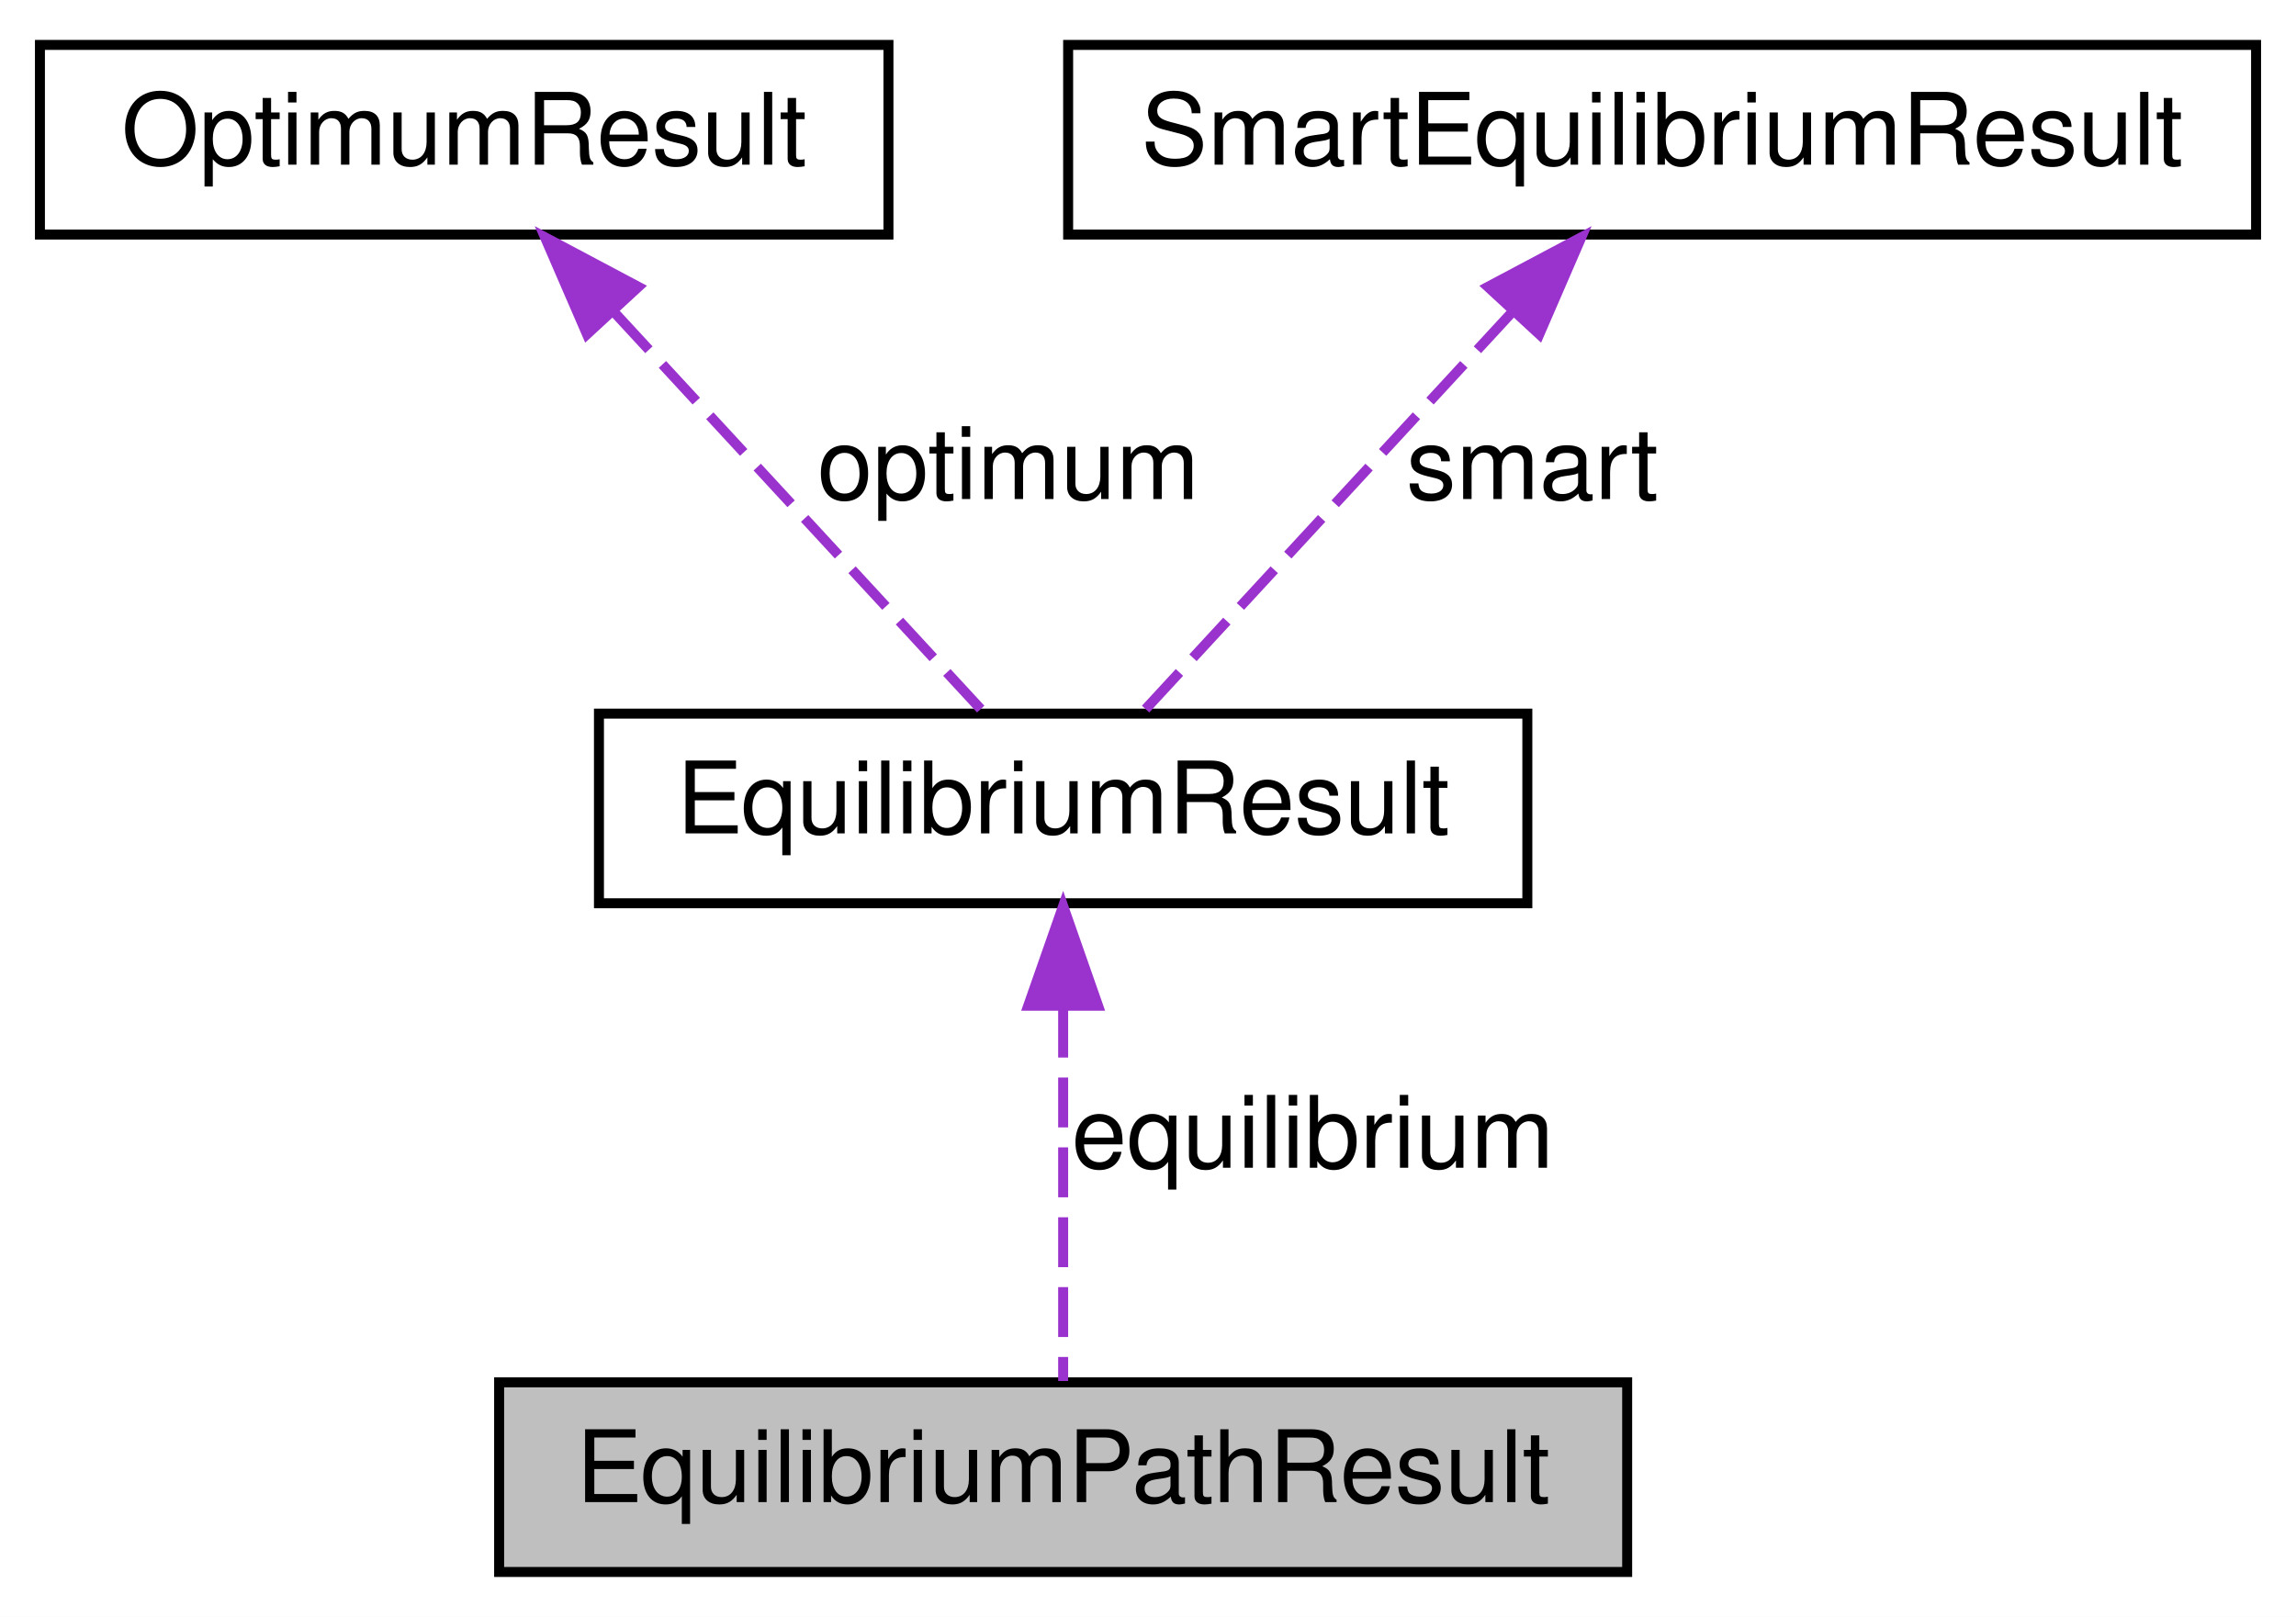
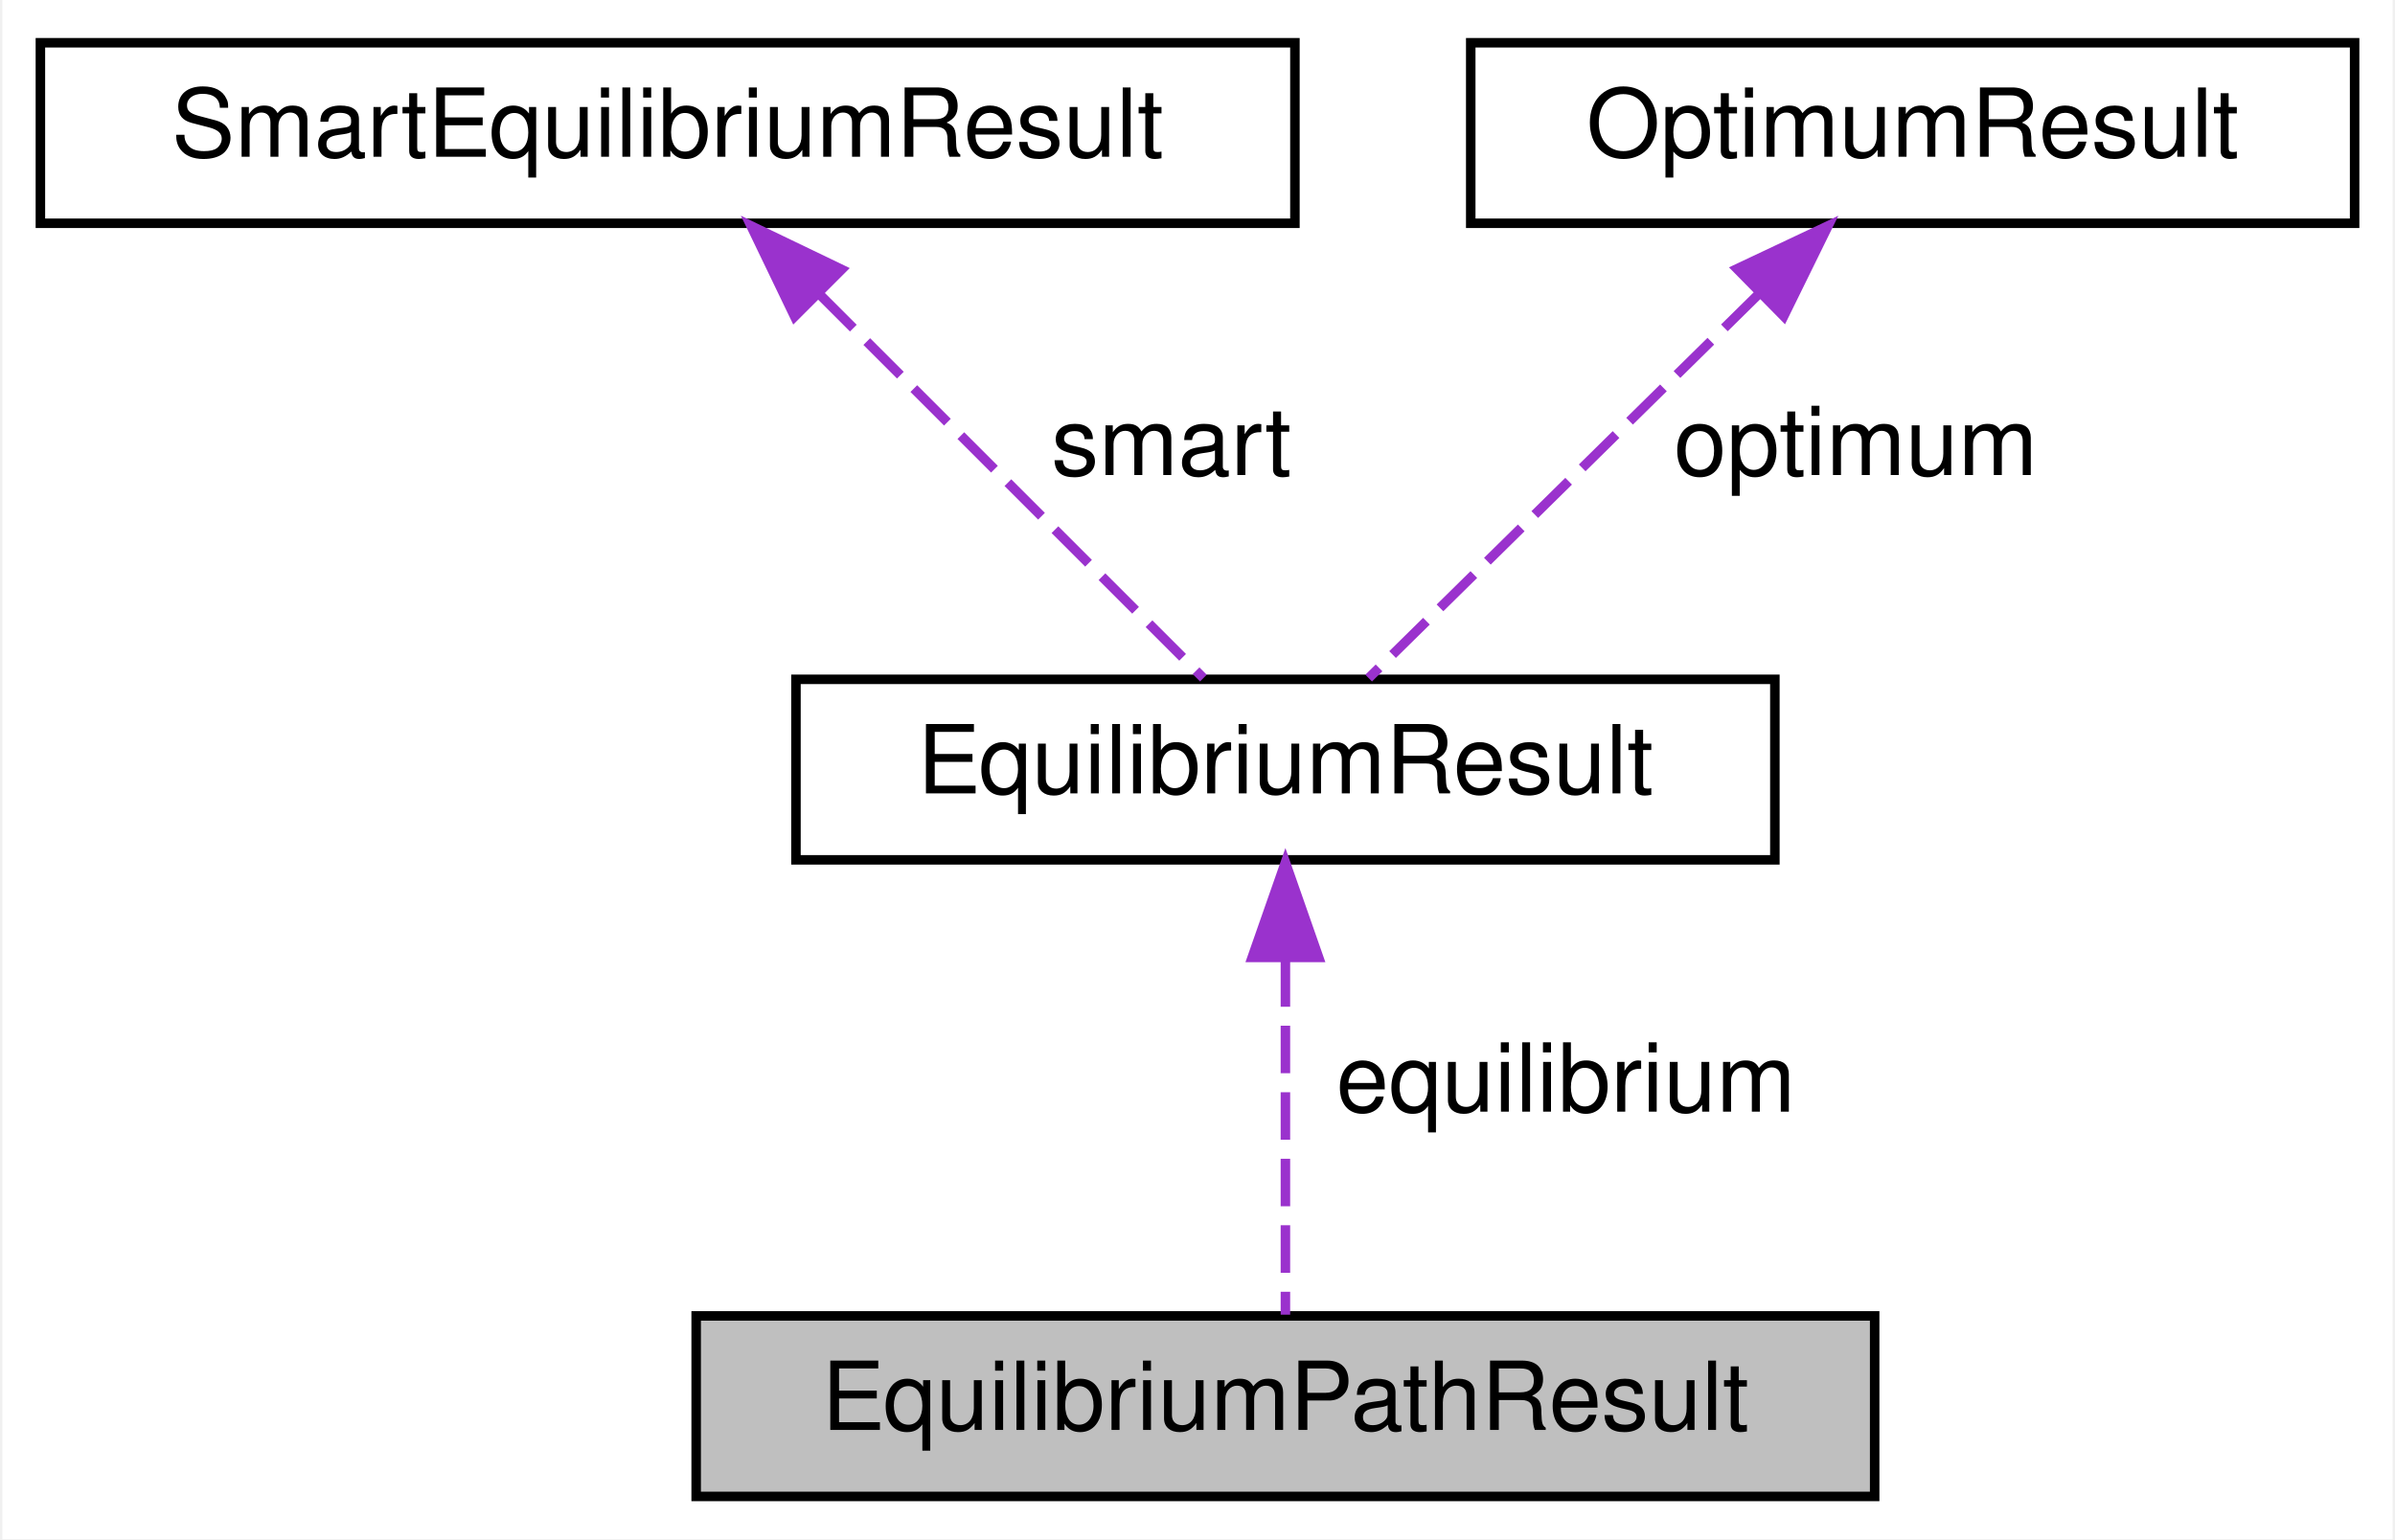
- <svg xmlns="http://www.w3.org/2000/svg" xmlns:xlink="http://www.w3.org/1999/xlink" width="230pt" height="162pt" viewBox="0.00 0.00 230.00 162.00">
+ <svg xmlns="http://www.w3.org/2000/svg" xmlns:xlink="http://www.w3.org/1999/xlink" width="252pt" height="162pt" viewBox="0.00 0.00 251.50 162.00">
  <g id="graph0" class="graph" transform="scale(1 1) rotate(0) translate(4 158)">
-     <polygon fill="white" stroke="transparent" points="-4,4 -4,-158 226,-158 226,4 -4,4" />
+     <polygon fill="white" stroke="transparent" points="-4,4 -4,-158 247.5,-158 247.5,4 -4,4" />
    <g id="node1" class="node">
      <g id="a_node1">
        <a xlink:title="A struct that describes the result of an equilibrium path calculation.">
-           <polygon fill="#bfbfbf" stroke="black" points="46,-0.5 46,-19.5 159,-19.5 159,-0.5 46,-0.5" />
-           <text text-anchor="middle" x="102.5" y="-7.5" font-family="Helvetica,sans-Serif" font-size="10.00">EquilibriumPathResult</text>
+           <polygon fill="#bfbfbf" stroke="black" points="69,-0.5 69,-19.5 193,-19.5 193,-0.5 69,-0.5" />
+           <text text-anchor="middle" x="131" y="-7.5" font-family="Helvetica,sans-Serif" font-size="10.00">EquilibriumPathResult</text>
        </a>
      </g>
    </g>
    <g id="node2" class="node">
      <g id="a_node2">
        <a xlink:href="structReaktoro_1_1EquilibriumResult.html" target="_top" xlink:title="A type used to describe the result of an equilibrium calculation.">
-           <polygon fill="white" stroke="black" points="56,-67.5 56,-86.5 149,-86.5 149,-67.5 56,-67.5" />
-           <text text-anchor="middle" x="102.5" y="-74.5" font-family="Helvetica,sans-Serif" font-size="10.00">EquilibriumResult</text>
+           <polygon fill="white" stroke="black" points="79.5,-67.5 79.5,-86.5 182.5,-86.5 182.5,-67.5 79.5,-67.5" />
+           <text text-anchor="middle" x="131" y="-74.5" font-family="Helvetica,sans-Serif" font-size="10.00">EquilibriumResult</text>
        </a>
      </g>
    </g>
    <g id="edge1" class="edge">
-       <path fill="none" stroke="#9a32cd" stroke-dasharray="5,2" d="M102.5,-57.04C102.5,-44.67 102.5,-29.12 102.5,-19.63" />
-       <polygon fill="#9a32cd" stroke="#9a32cd" points="99,-57.23 102.5,-67.23 106,-57.23 99,-57.23" />
-       <text text-anchor="middle" x="127.5" y="-41" font-family="Helvetica,sans-Serif" font-size="10.00"> equilibrium</text>
+       <path fill="none" stroke="#9a32cd" stroke-dasharray="5,2" d="M131,-57.04C131,-44.67 131,-29.12 131,-19.63" />
+       <polygon fill="#9a32cd" stroke="#9a32cd" points="127.5,-57.23 131,-67.23 134.5,-57.23 127.5,-57.23" />
+       <text text-anchor="middle" x="160.5" y="-41" font-family="Helvetica,sans-Serif" font-size="10.00"> equilibrium</text>
    </g>
    <g id="node3" class="node">
      <g id="a_node3">
-         <a xlink:href="structReaktoro_1_1OptimumResult.html" target="_top" xlink:title="A type that describes the result of an optimisation calculation.">
-           <polygon fill="white" stroke="black" points="0,-134.5 0,-153.5 85,-153.5 85,-134.5 0,-134.5" />
-           <text text-anchor="middle" x="42.5" y="-141.5" font-family="Helvetica,sans-Serif" font-size="10.00">OptimumResult</text>
+         <a xlink:href="structReaktoro_1_1SmartEquilibriumResult.html" target="_top" xlink:title="A type used to describe the result of a smart equilibrium calculation.">
+           <polygon fill="white" stroke="black" points="0,-134.5 0,-153.5 132,-153.5 132,-134.5 0,-134.5" />
+           <text text-anchor="middle" x="66" y="-141.5" font-family="Helvetica,sans-Serif" font-size="10.00">SmartEquilibriumResult</text>
        </a>
      </g>
    </g>
    <g id="edge2" class="edge">
-       <path fill="none" stroke="#9a32cd" stroke-dasharray="5,2" d="M57.61,-126.63C69.34,-113.92 85.15,-96.8 94.54,-86.63" />
-       <polygon fill="#9a32cd" stroke="#9a32cd" points="54.8,-124.51 50.59,-134.23 59.95,-129.26 54.8,-124.51" />
-       <text text-anchor="middle" x="97" y="-108" font-family="Helvetica,sans-Serif" font-size="10.00"> optimum</text>
+       <path fill="none" stroke="#9a32cd" stroke-dasharray="5,2" d="M82,-127C94.75,-114.25 112.11,-96.89 122.37,-86.63" />
+       <polygon fill="#9a32cd" stroke="#9a32cd" points="79.36,-124.69 74.77,-134.23 84.31,-129.64 79.36,-124.69" />
+       <text text-anchor="middle" x="119" y="-108" font-family="Helvetica,sans-Serif" font-size="10.00"> smart</text>
    </g>
    <g id="node4" class="node">
      <g id="a_node4">
-         <a xlink:href="structReaktoro_1_1SmartEquilibriumResult.html" target="_top" xlink:title="A type used to describe the result of a smart equilibrium calculation.">
-           <polygon fill="white" stroke="black" points="103,-134.5 103,-153.5 222,-153.5 222,-134.5 103,-134.5" />
-           <text text-anchor="middle" x="162.5" y="-141.5" font-family="Helvetica,sans-Serif" font-size="10.00">SmartEquilibriumResult</text>
+         <a xlink:href="structReaktoro_1_1OptimumResult.html" target="_top" xlink:title="A type that describes the result of an optimisation calculation.">
+           <polygon fill="white" stroke="black" points="150.5,-134.5 150.5,-153.5 243.5,-153.5 243.5,-134.5 150.5,-134.5" />
+           <text text-anchor="middle" x="197" y="-141.5" font-family="Helvetica,sans-Serif" font-size="10.00">OptimumResult</text>
        </a>
      </g>
    </g>
    <g id="edge3" class="edge">
-       <path fill="none" stroke="#9a32cd" stroke-dasharray="5,2" d="M147.39,-126.63C135.66,-113.92 119.85,-96.8 110.46,-86.63" />
-       <polygon fill="#9a32cd" stroke="#9a32cd" points="145.05,-129.26 154.41,-134.23 150.2,-124.51 145.05,-129.26" />
-       <text text-anchor="middle" x="149.5" y="-108" font-family="Helvetica,sans-Serif" font-size="10.00"> smart</text>
+       <path fill="none" stroke="#9a32cd" stroke-dasharray="5,2" d="M180.75,-127C167.81,-114.25 150.19,-96.89 139.76,-86.63" />
+       <polygon fill="#9a32cd" stroke="#9a32cd" points="178.52,-129.71 188.1,-134.23 183.43,-124.72 178.52,-129.71" />
+       <text text-anchor="middle" x="191" y="-108" font-family="Helvetica,sans-Serif" font-size="10.00"> optimum</text>
    </g>
  </g>
</svg>
